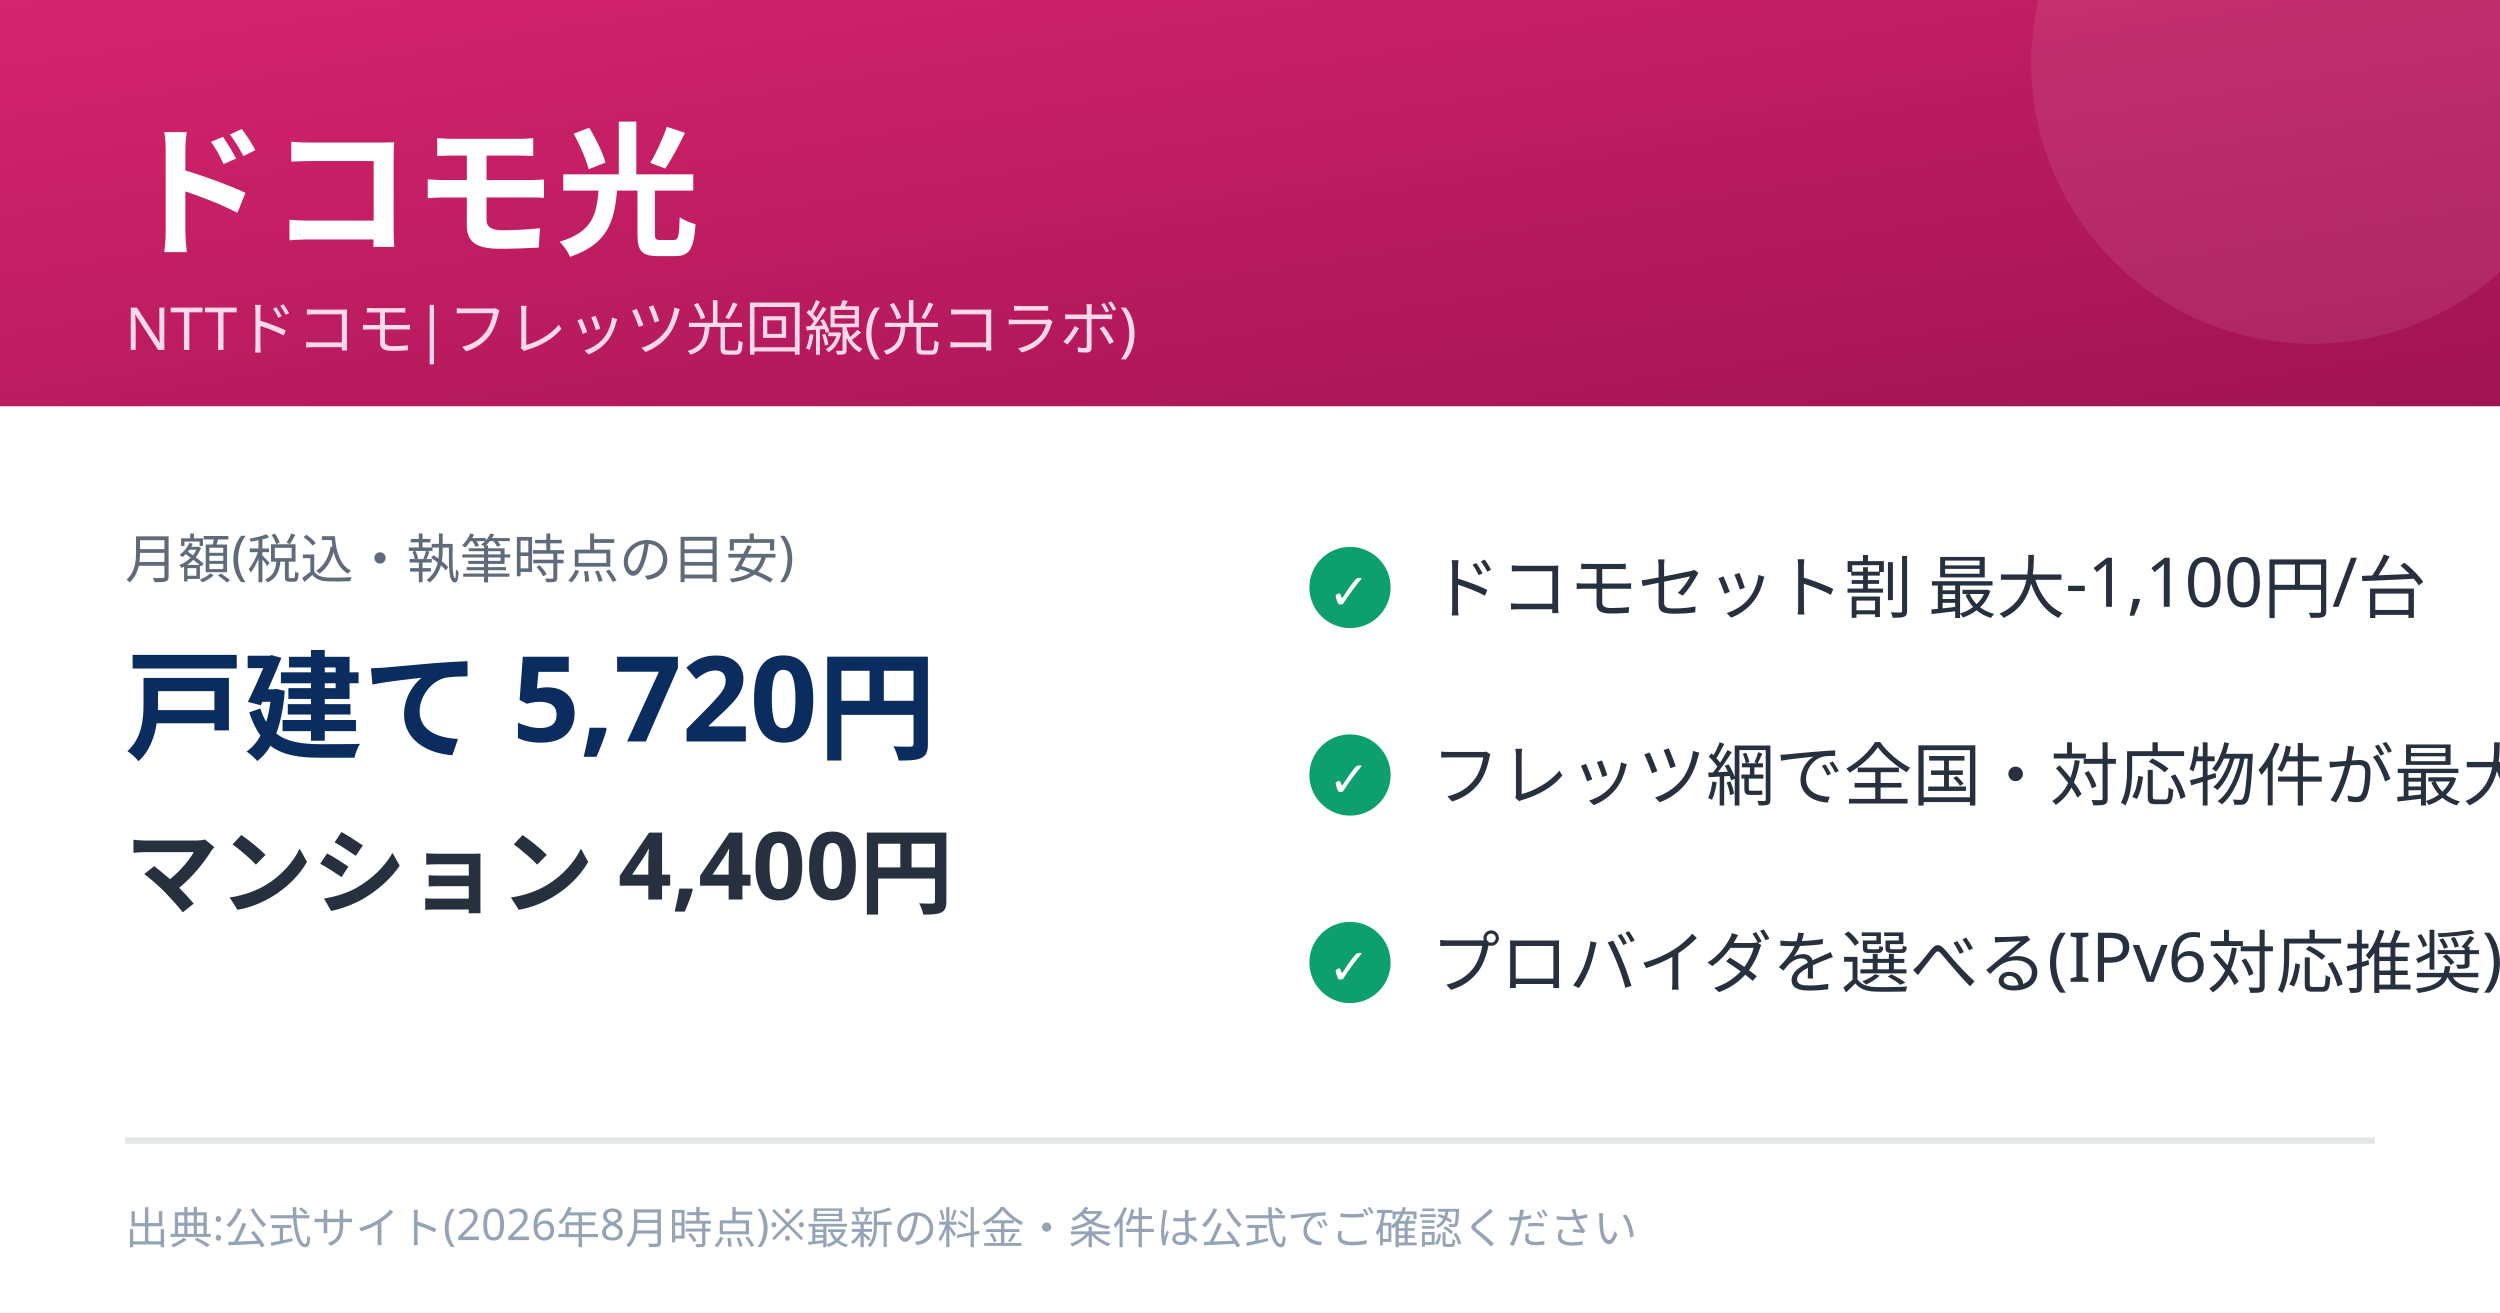
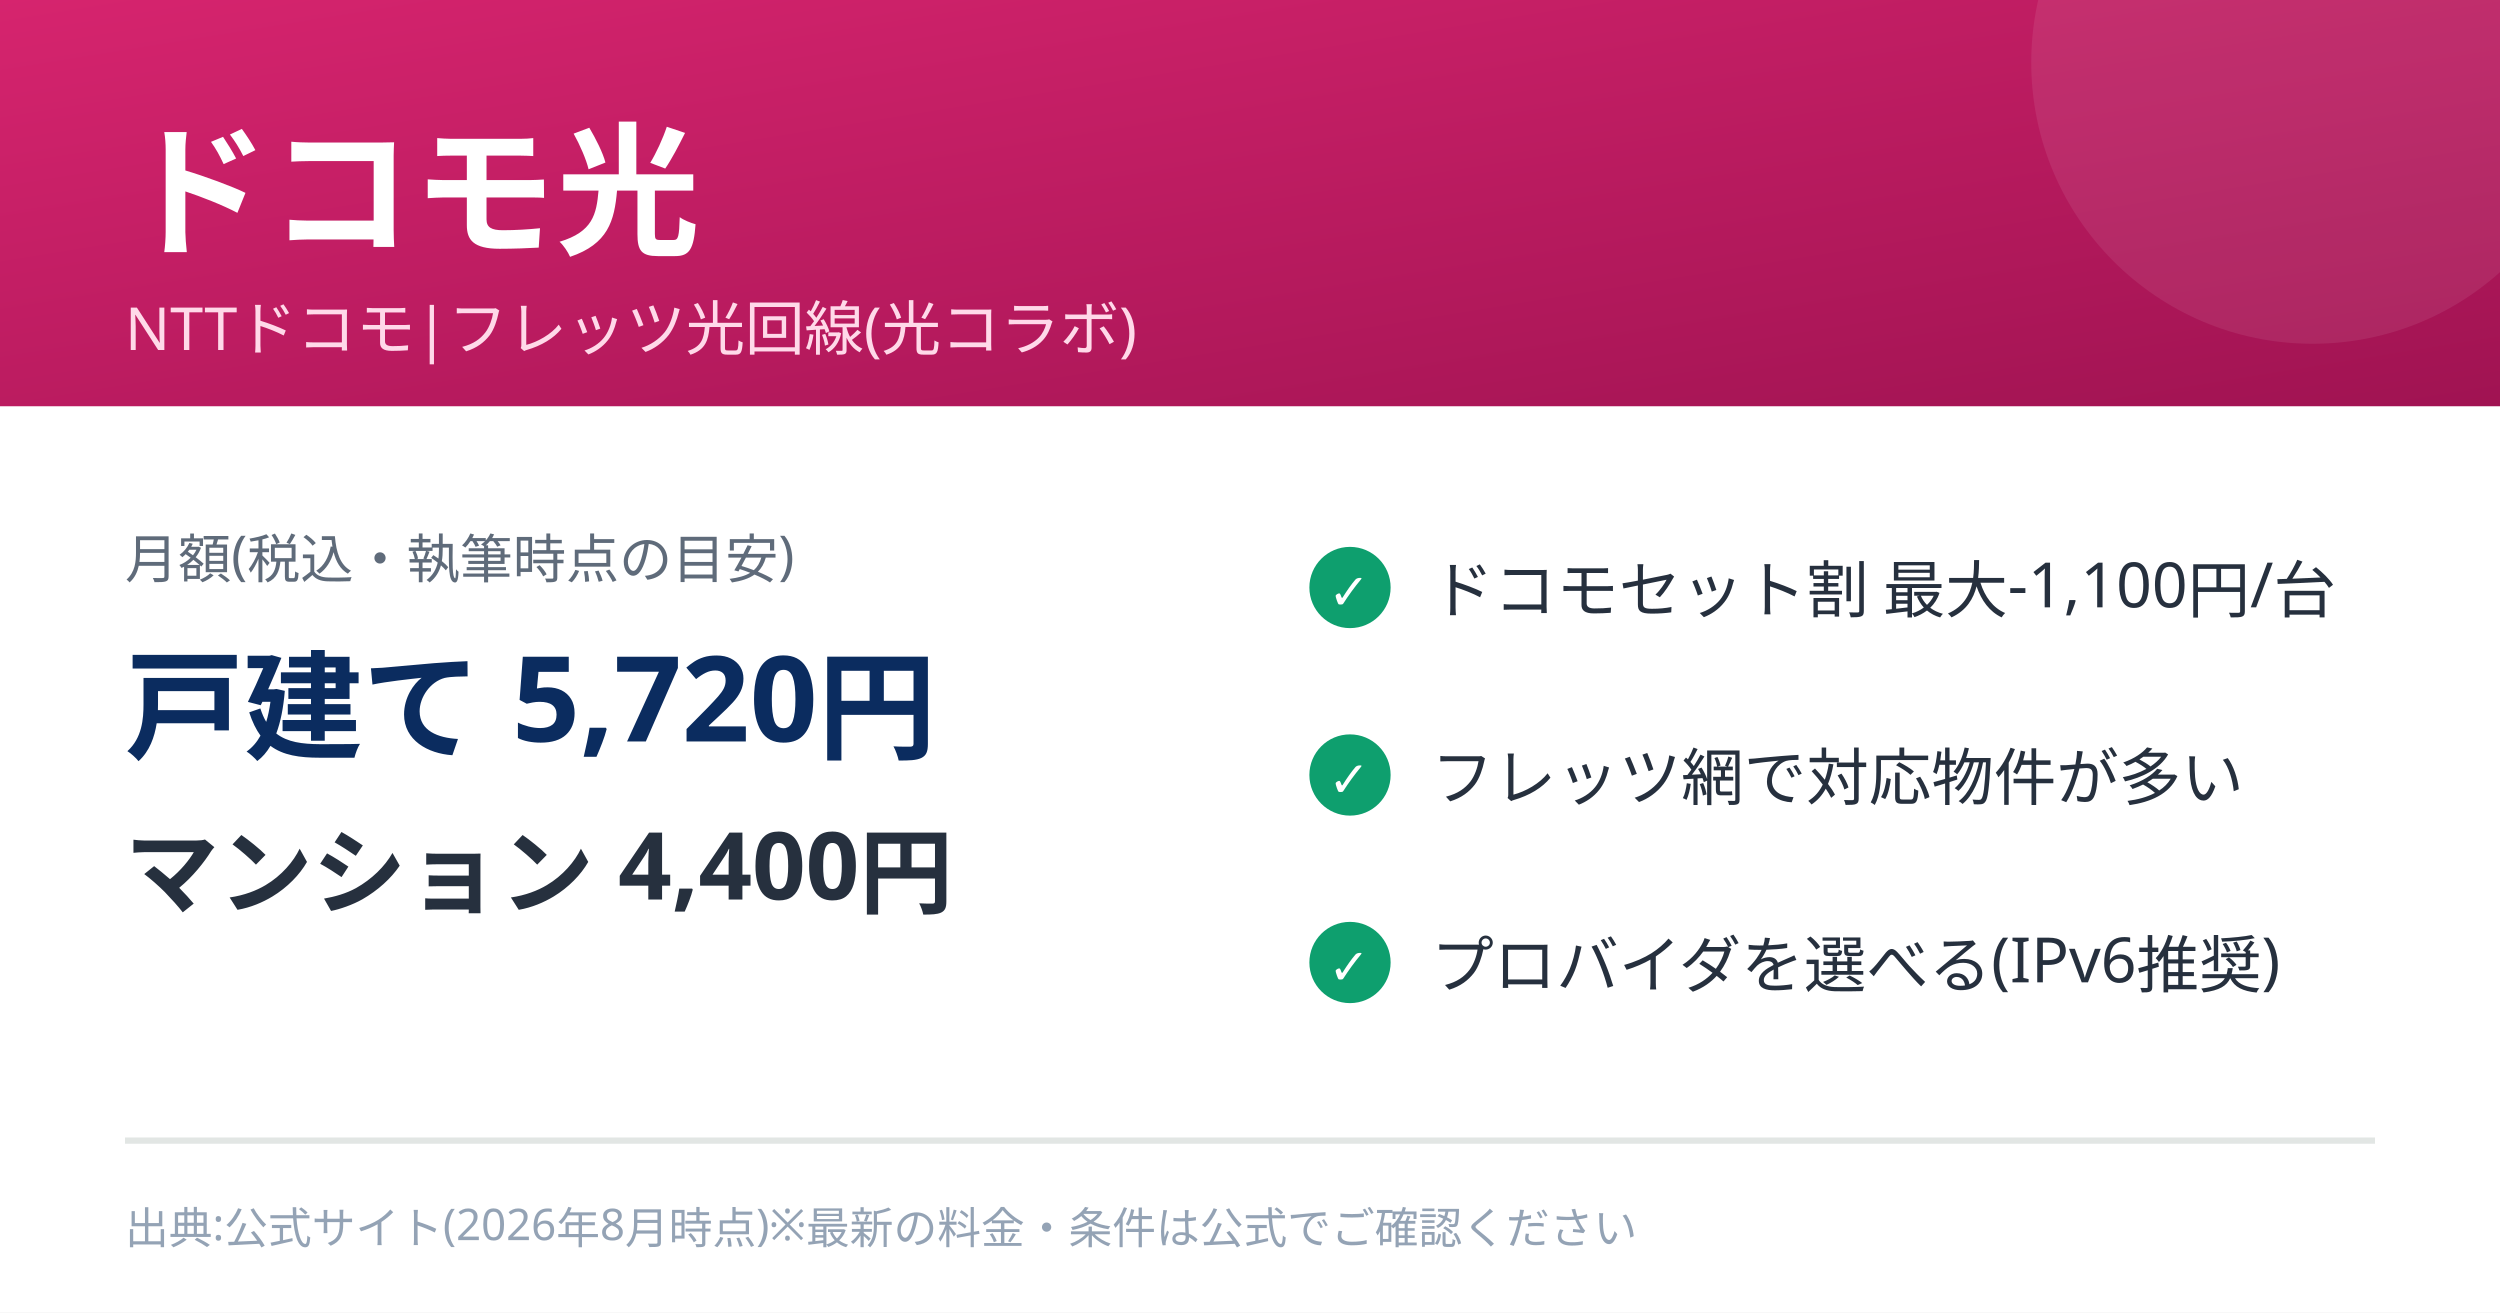
<svg xmlns="http://www.w3.org/2000/svg" viewBox="0 0 800 420" role="img" aria-label="ドコモ光のサービス概要" font-family="'Noto Sans JP','Hiragino Sans','Yu Gothic',Meiryo,sans-serif">
  <defs>
    <linearGradient id="h" x1="0" y1="0" x2="1" y2="1">
      <stop offset="0" stop-color="#d6246e" />
      <stop offset="1" stop-color="#a01352" />
    </linearGradient>
  </defs>
  <rect width="800" height="420" fill="#ffffff" />
  <rect width="800" height="130" fill="url(#h)" />
  <circle cx="740" cy="20" r="90" fill="#ffffff" opacity=".08" />
  <text x="40" y="78" font-size="46" font-weight="800" fill="#ffffff">ドコモ光</text>
  <text x="40" y="112" font-size="19" fill="#ffd9e9">NTTドコモ|フレッツ光回線(光コラボ)</text>
  <text x="40" y="185" font-size="17" fill="#5f6b7a">月額(税込・執筆時点の目安)</text>
  <text x="40" y="240" font-size="38" font-weight="800" fill="#0b2c5f">戸建て 5,720円</text>
  <text x="40" y="290" font-size="30" font-weight="700" fill="#26303e">マンション 4,400円</text>
-   <g font-size="22" fill="#26303e">
+   <g font-size="20" fill="#26303e">
    <circle cx="432" cy="188" r="13" fill="#0e9f6e" />
    <text x="425" y="195" font-size="16" fill="#fff">✓</text>
    <text x="458" y="196">ドコモセット割 最大-1,100円/台</text>
    <circle cx="432" cy="248" r="13" fill="#0e9f6e" />
    <text x="425" y="255" font-size="16" fill="#fff">✓</text>
-     <text x="458" y="256">フレッツ網で全国・対応物件が最大級</text>
+     <text x="458" y="256">フレッツ網で対応物件が多い</text>
    <circle cx="432" cy="308" r="13" fill="#0e9f6e" />
    <text x="425" y="315" font-size="16" fill="#fff">✓</text>
-     <text x="458" y="316">プロバイダを選べる(IPv6対応推奨)</text>
+     <text x="458" y="316">プロバイダを選べる(IPv6推奨)</text>
  </g>
  <line x1="40" y1="365" x2="760" y2="365" stroke="#e2e6e4" stroke-width="2" />
  <text x="40" y="398" font-size="14" fill="#94a3b5">出典:公式サイト(2026年8月時点)※最新の料金・条件は公式でご確認ください</text>
</svg>
